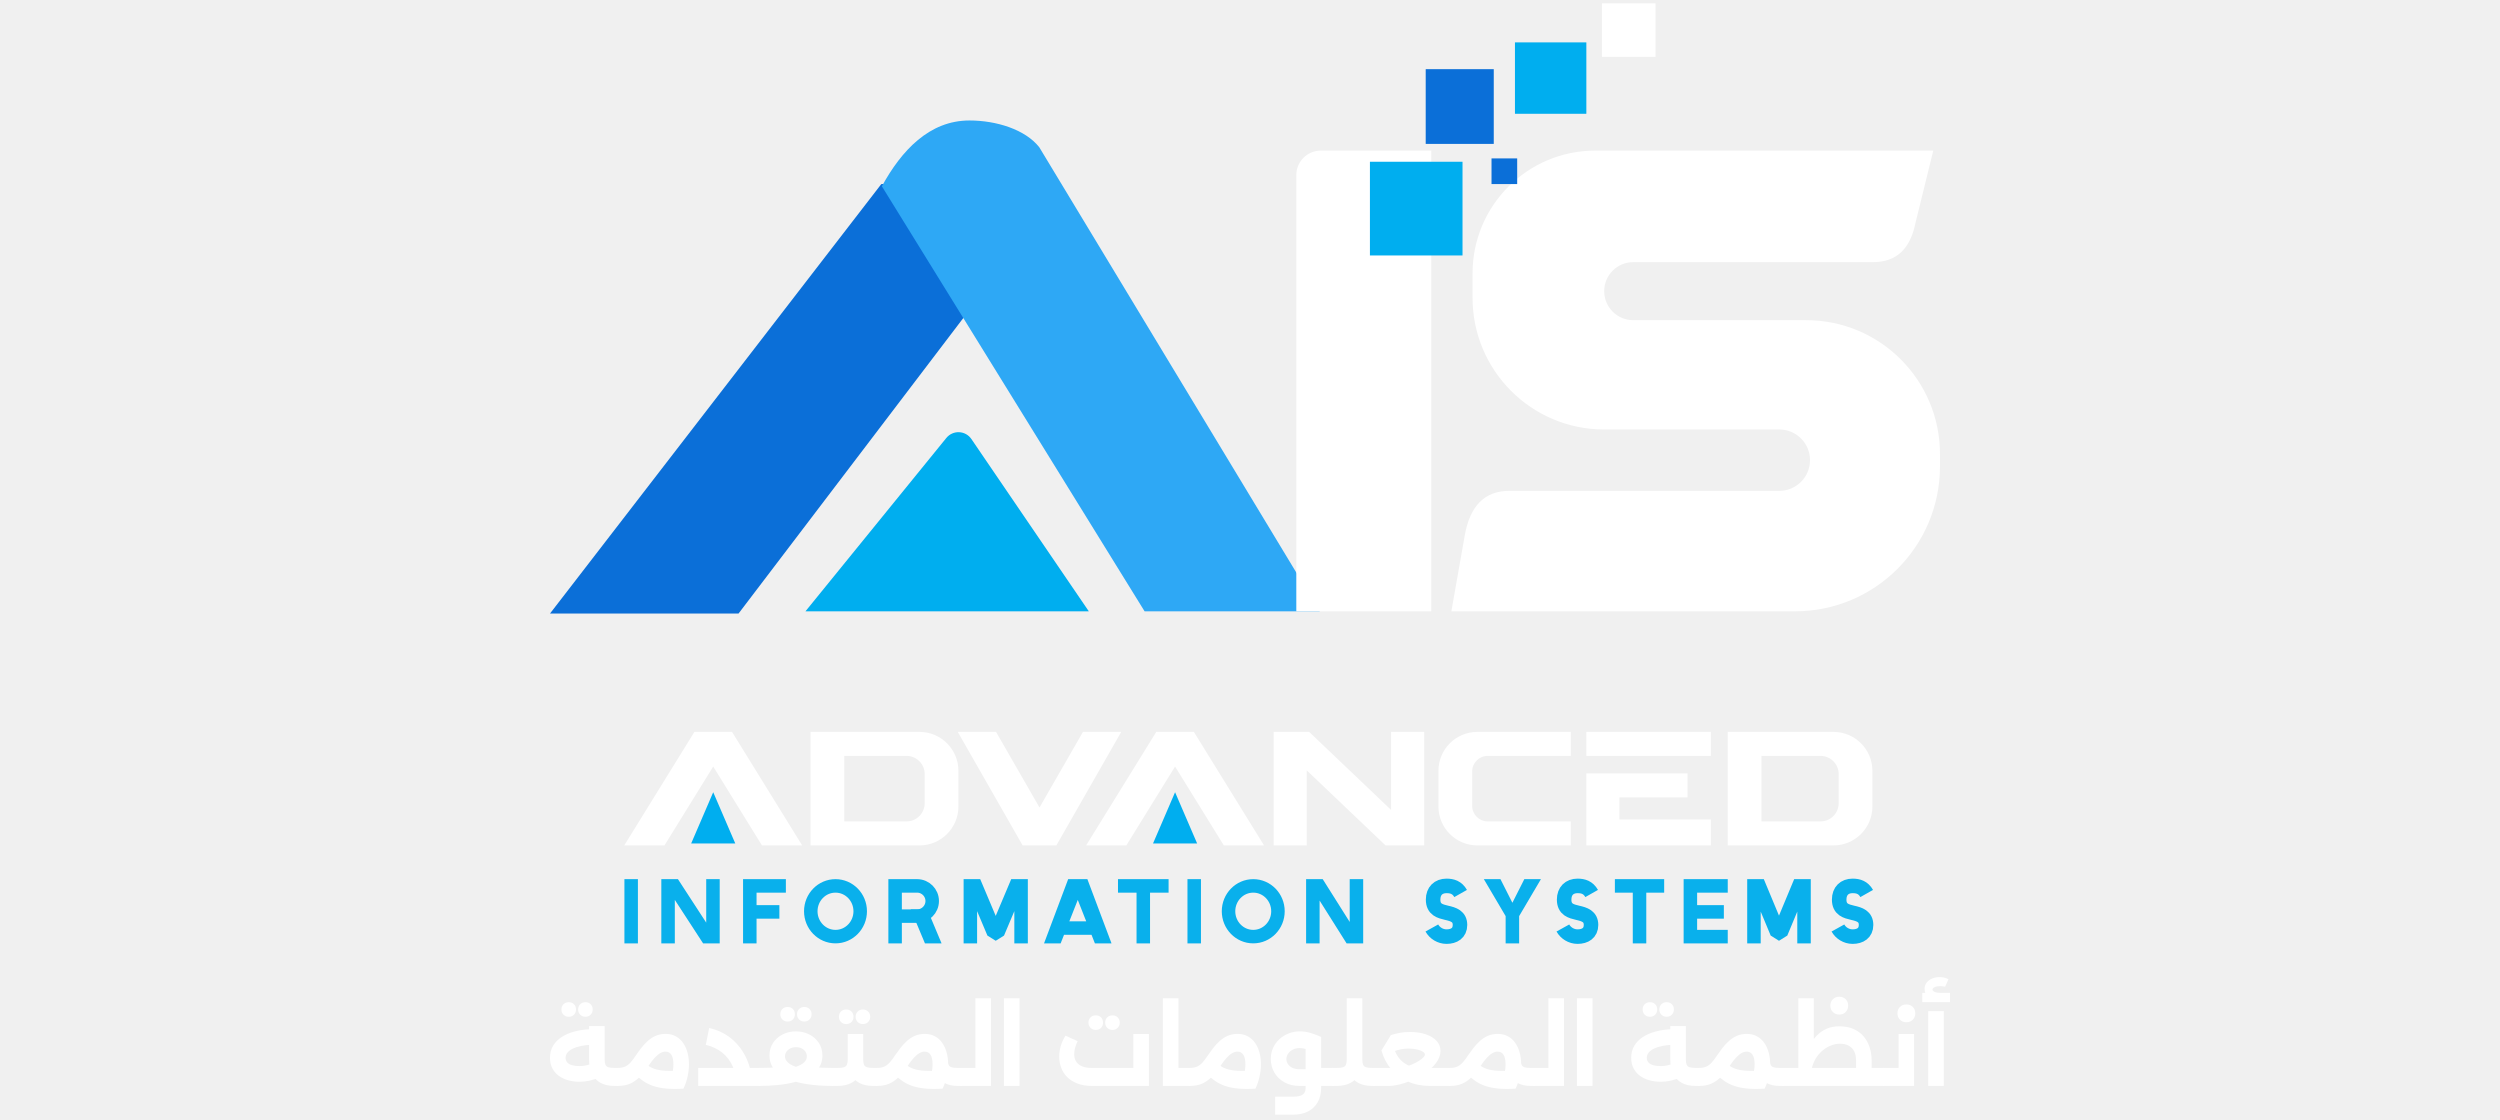
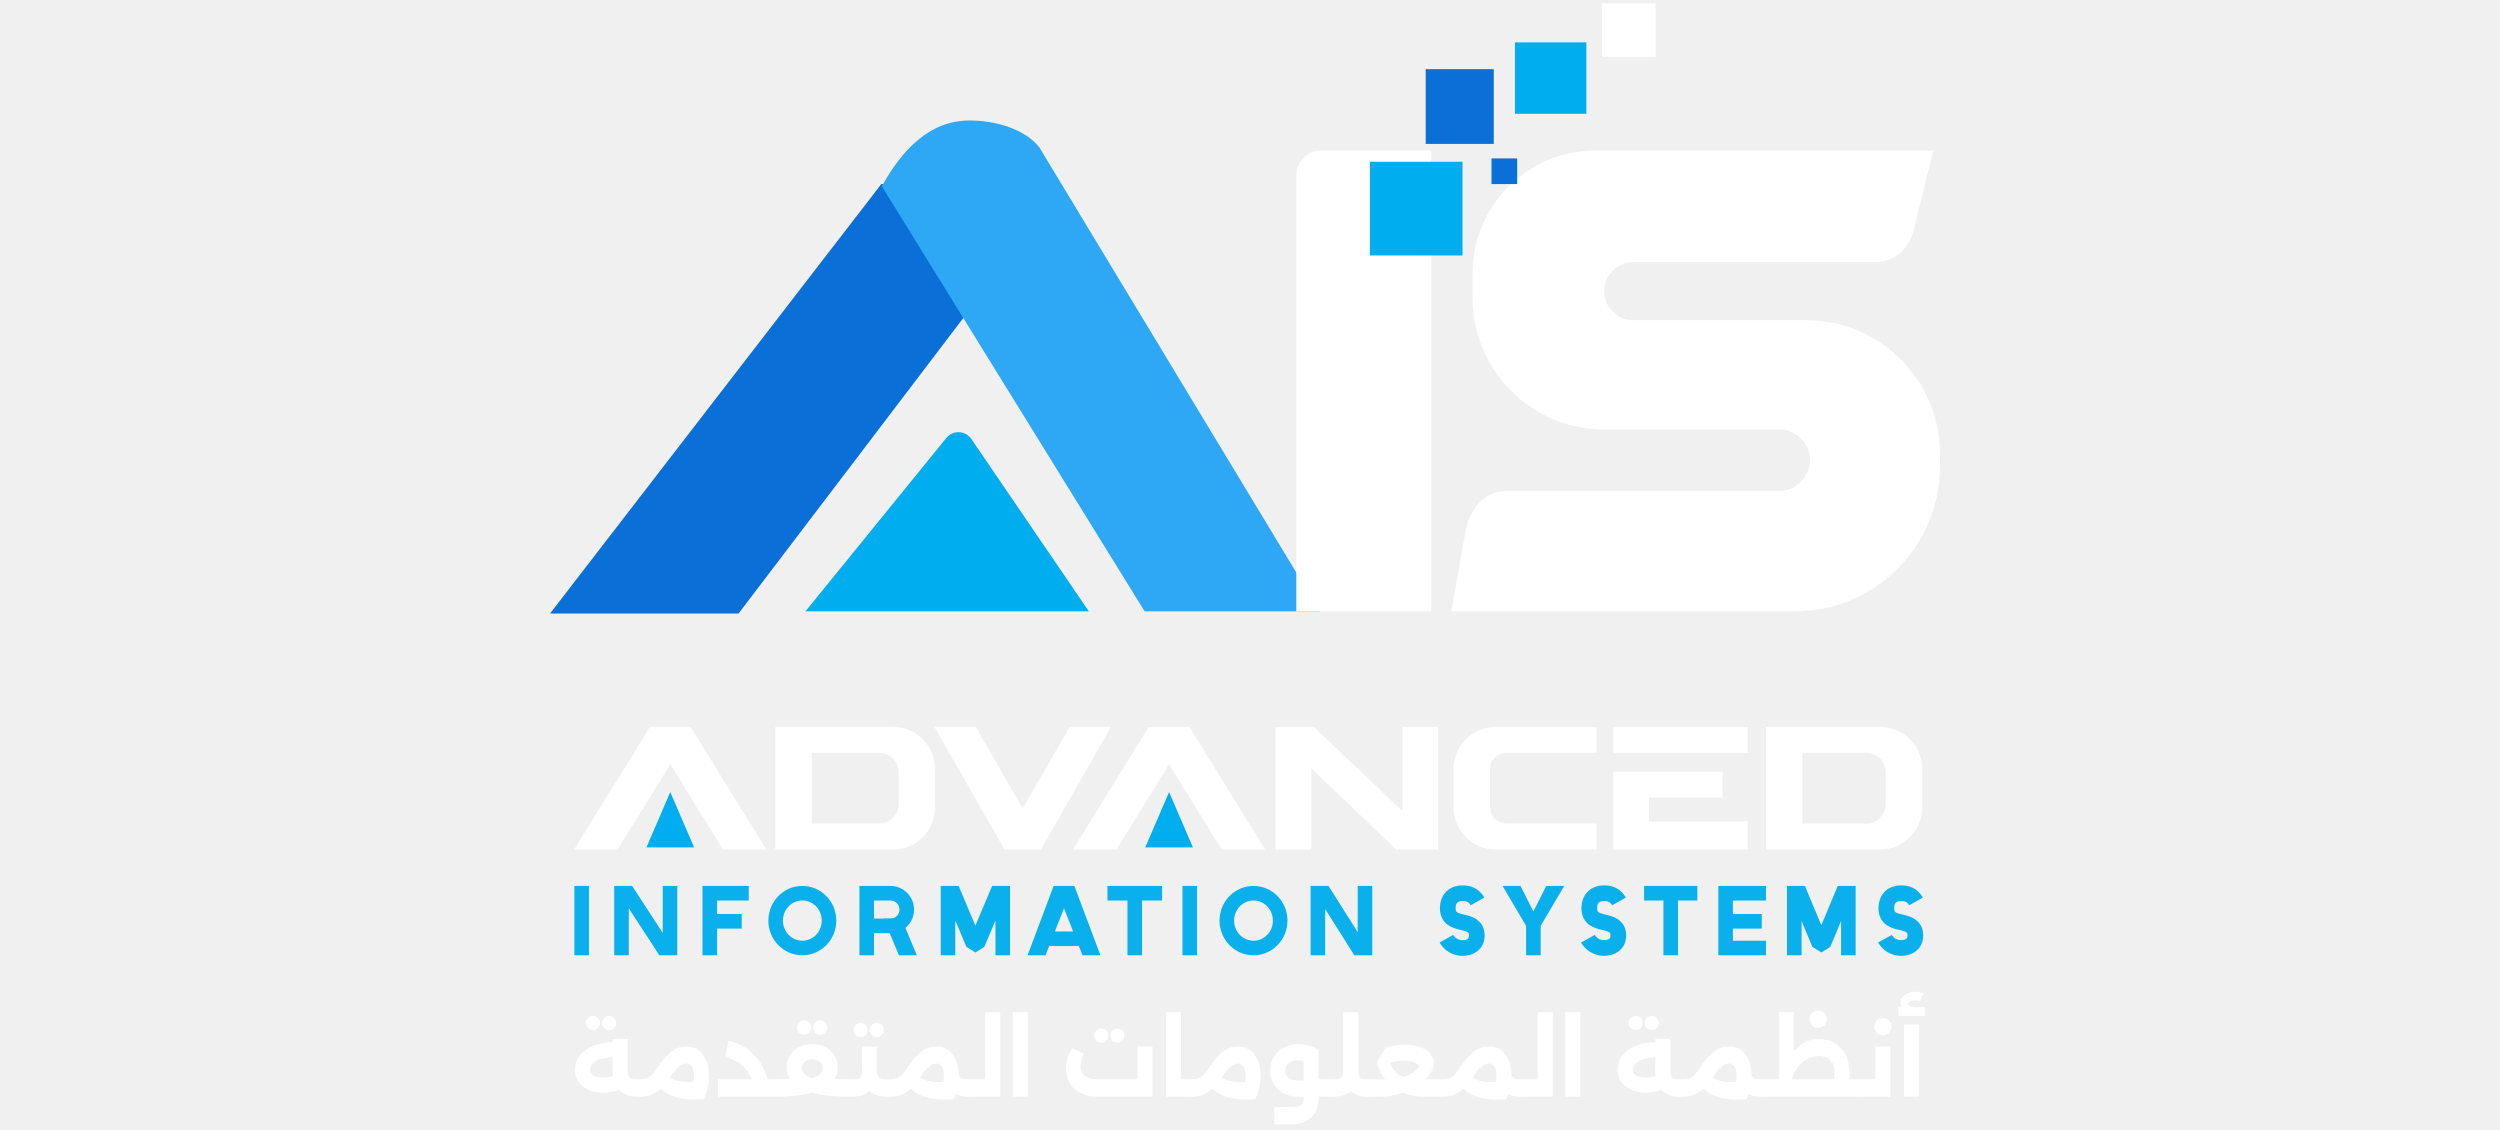
- <svg xmlns="http://www.w3.org/2000/svg" viewBox="0 0 1000.0 447.9">
+ <svg xmlns="http://www.w3.org/2000/svg" viewBox="0 0 1000.0 451.7">
  <g transform="translate(220 0) scale(0.44622) translate(-70 -40)">
    <path d="M70 590 L367 205 L480 200 L497.6 250 L239 590 Z" fill="#0B6FD8" />
    <path d="M299 588 L425.2 432.7 A14 14 0 0 1 447.7 433.5 L553 588 Z" fill="#00AEEF" />
    <path d="M367.5 207 C385 175 410 148 446 148 C470 148 496 156 508.6 172 L760 588 L603 588 Z" fill="#2EA8F5" />
    <path d="M739 197 A22 22 0 0 1 761 175 L860 175 L860 588 L739 588 Z" fill="#FFFFFF" />
    <path d="M1007 175 L1310 175 L1294 240 Q1287 275 1256 275 L1041 275 A26 26 0 0 0 1041 327 L1196 327 A120 120 0 0 1 1316 447 L1316 458 A130 130 0 0 1 1186 588 L878 588 L890 520 Q897 480 930 480 L1172 480 A27.5 27.5 0 0 0 1172 425 L1015 425 A118 118 0 0 1 897 307 L897 285 A110 110 0 0 1 1007 175 Z" fill="#FFFFFF" />
    <rect x="805" y="185" width="83" height="84" fill="#00AEEF" />
    <rect x="855" y="102" width="61" height="67" fill="#0B6FD8" />
    <rect x="935" y="78" width="64" height="64" fill="#00AEEF" />
    <rect x="1013" y="43" width="48" height="48" fill="#FFFFFF" />
    <rect x="914" y="182" width="23" height="23" fill="#0B6FD8" />
  </g>
-   <g transform="translate(220.00 292.76) scale(0.51894) translate(-29.19 -27.0)">
+   <g transform="translate(230.00 290.76) scale(0.56046) translate(-87.0 -27.0)">
    <path fill-rule="evenodd" d="M140.5 27 L169.5 27 L223.57 114.5 L192.57 114.5 L155 53.7 L117.42 114.5 L86.42 114.5 Z M230 27 L314 27 A30 30 0 0 1 344 57 L344 84.5 A30 30 0 0 1 314 114.5 L230 114.5 Z M256 45.5 L304 45.5 A14 14 0 0 1 318 59.5 L318 82 A14 14 0 0 1 304 96 L256 96 Z M343.5 27 L373 27 L406.5 85.26 L440 27 L469.5 27 L419.5 114.5 L393.5 114.5 Z M496.5 27 L525.5 27 L579.58 114.5 L548.58 114.5 L511 53.7 L473.43 114.5 L442.43 114.5 Z M587 27 L614.35 27 L677.5 87.14 L677.5 27 L703 27 L703 114.5 L673.23 114.5 L612.5 56.67 L612.5 114.5 L587 114.5 Z M816 27 L744 27 A30 30 0 0 0 714 57 L714 84.5 A30 30 0 0 0 744 114.5 L816 114.5 L816 96 L752 96 A12 12 0 0 1 740 84 L740 57.5 A12 12 0 0 1 752 45.5 L816 45.5 Z M828 27 L924 27 L924 45.5 L828 45.5 Z M828 59 L906 59 L906 77.5 L853.5 77.5 L853.5 94.5 L924 94.5 L924 114.5 L828 114.5 Z M937 27 L1018.5 27 A30 30 0 0 1 1048.5 57 L1048.5 84.5 A30 30 0 0 1 1018.5 114.5 L937 114.5 Z M963 45.5 L1008.5 45.5 A14 14 0 0 1 1022.5 59.5 L1022.5 82 A14 14 0 0 1 1008.5 96 L963 96 Z" fill="#FFFFFF" />
    <path d="M155 73.5 L172 113 L138 113 Z M511 73.5 L528 113 L494 113 Z" fill="#00AEEF" />
    <path d="M86.55 140.5 L96.95 140.5 L96.95 190 L86.55 190 Z M115 140.5 L125.4 140.5 L125.4 190 L115 190 Z M149.6 140.5 L160 140.5 L160 190 L149.6 190 Z M115 140.5 L127.8 140.5 L160 190 L147.2 190 Z M178 140.5 L188.4 140.5 L188.4 190 L178 190 Z M178 140.5 L211 140.5 L211 150.9 L178 150.9 Z M178 160.55 L206 160.55 L206 170.95 L178 170.95 Z M307.22 163.8 L320.02 163.8 L331 190 L318.2 190 Z M348 140.5 L358.4 140.5 L358.4 190 L348 190 Z M387.1 140.5 L397.5 140.5 L397.5 190 L387.1 190 Z M348 140.5 L360.8 140.5 L379.15 184 L366.35 184 Z M384.7 140.5 L397.5 140.5 L379.15 184 L366.35 184 Z M366.35 184 L379.15 184 L372.75 188 Z M428.6 140.5 L443.4 140.5 L462 190 L449.2 190 L436 156.5 L422.8 190 L410 190 Z M420.39 173 L451.61 173 L455.52 183.4 L416.48 183.4 Z M467 140.5 L506 140.5 L506 150.9 L467 150.9 Z M481.3 140.5 L491.7 140.5 L491.7 190 L481.3 190 Z M520.55 140.5 L530.95 140.5 L530.95 190 L520.55 190 Z M612 140.5 L622.4 140.5 L622.4 190 L612 190 Z M645.6 140.5 L656 140.5 L656 190 L645.6 190 Z M612 140.5 L624.8 140.5 L656 190 L643.2 190 Z M749 140.5 L761.8 140.5 L776.2 169 L765.8 169 Z M780.2 140.5 L793 140.5 L776.2 169 L765.8 169 Z M765.8 166 L776.2 166 L776.2 190 L765.8 190 Z M850 140.5 L888 140.5 L888 150.9 L850 150.9 Z M863.8 140.5 L874.2 140.5 L874.2 190 L863.8 190 Z M903 140.5 L913.4 140.5 L913.4 190 L903 190 Z M903 140.5 L937 140.5 L937 150.9 L903 150.9 Z M903 160.55 L934 160.55 L934 170.95 L903 170.95 Z M903 179.6 L937 179.6 L937 190 L903 190 Z M952 140.5 L962.4 140.5 L962.4 190 L952 190 Z M990.6 140.5 L1001 140.5 L1001 190 L990.6 190 Z M952 140.5 L964.8 140.5 L982.9 184 L970.1 184 Z M988.2 140.5 L1001 140.5 L982.9 184 L970.1 184 Z M970.1 184 L982.9 184 L976.5 188 Z" fill="#09B0EC" />
    <g fill="none" stroke="#09B0EC" stroke-width="10.4">
      <ellipse cx="249.25" cy="165.25" rx="19.05" ry="19.55" />
      <path d="M295.2 190 L295.2 145.7 L312.15 145.7 A11.65 11.65 0 0 1 312.15 169 L295.2 169" />
      <ellipse cx="571.25" cy="165.25" rx="19.05" ry="19.55" />
      <path d="M731.1 151.56 C728.44 146.87 724.59 145.7 720.25 145.7 C713.98 145.7 709.89 149.61 709.89 156.26 C709.89 164.08 715.43 165.25 720.25 166.42 C725.55 167.6 730.61 169.16 730.61 175.81 C730.61 182.06 726.03 184.8 720.25 184.8 C715.43 184.8 711.09 182.06 708.92 178.15" stroke-width="11.2" />
      <path d="M832.1 151.56 C829.44 146.87 825.59 145.7 821.25 145.7 C814.98 145.7 810.89 149.61 810.89 156.26 C810.89 164.08 816.43 165.25 821.25 166.42 C826.55 167.6 831.61 169.16 831.61 175.81 C831.61 182.06 827.03 184.8 821.25 184.8 C816.43 184.8 812.09 182.06 809.92 178.15" stroke-width="11.2" />
      <path d="M1044.1 151.56 C1041.44 146.87 1037.59 145.7 1033.25 145.7 C1026.98 145.7 1022.89 149.61 1022.89 156.26 C1022.89 164.08 1028.43 165.25 1033.25 166.42 C1038.55 167.6 1043.61 169.16 1043.61 175.81 C1043.61 182.06 1039.03 184.8 1033.25 184.8 C1028.43 184.8 1024.09 182.06 1021.92 178.15" stroke-width="11.2" />
    </g>
-     <g fill="#FFFFFF" transform="translate(29.190 216.000) scale(0.78033) translate(-104.000 -78.500)">
+     <g fill="#FFFFFF" transform="translate(87.000 216.000) scale(0.69673) translate(-104.000 -78.500)">
      <path d="M 24.828 -3.078 C 21.879 -3.078 19.078 -3.453 16.422 -4.203 C 13.773 -4.953 11.453 -6.062 9.453 -7.531 C 7.453 -9.008 5.875 -10.859 4.719 -13.078 C 3.57 -15.305 3 -17.895 3 -20.844 C 3 -24.195 3.758 -27.16 5.281 -29.734 C 6.812 -32.305 8.926 -34.469 11.625 -36.219 C 14.32 -37.969 17.484 -39.332 21.109 -40.312 C 24.734 -41.289 28.645 -41.852 32.844 -42 L 33.297 -30.453 C 30.598 -30.348 28.109 -30.055 25.828 -29.578 C 23.555 -29.109 21.57 -28.461 19.875 -27.641 C 18.176 -26.816 16.863 -25.828 15.938 -24.672 C 15.008 -23.523 14.547 -22.227 14.547 -20.781 C 14.547 -19.477 14.945 -18.363 15.75 -17.438 C 16.551 -16.508 17.723 -15.82 19.266 -15.375 C 20.816 -14.926 22.645 -14.703 24.75 -14.703 C 26.551 -14.703 28.238 -14.875 29.812 -15.219 C 31.383 -15.57 32.875 -16.07 34.281 -16.719 L 39.297 -6.297 C 37.098 -5.242 34.75 -4.441 32.25 -3.891 C 29.75 -3.348 27.273 -3.078 24.828 -3.078 Z M 50.625 0 C 46.625 0 43.234 -0.758 40.453 -2.281 C 37.68 -3.812 35.57 -6.035 34.125 -8.953 C 32.676 -11.879 31.953 -15.422 31.953 -19.578 L 31.953 -44.328 L 43.5 -44.328 L 43.5 -19.578 C 43.5 -17.973 43.688 -16.707 44.062 -15.781 C 44.438 -14.863 45.133 -14.227 46.156 -13.875 C 47.188 -13.52 48.676 -13.344 50.625 -13.344 L 53.406 -13.344 L 53.406 0 Z M 53.406 0 L 53.406 -13.344 C 53.852 -13.344 54.211 -12.742 54.484 -11.547 C 54.766 -10.348 54.906 -8.75 54.906 -6.75 C 54.906 -4.695 54.766 -3.055 54.484 -1.828 C 54.211 -0.609 53.852 0 53.406 0 Z M 29.25 -51.234 C 27.695 -51.234 26.406 -51.742 25.375 -52.766 C 24.352 -53.785 23.844 -55.07 23.844 -56.625 C 23.844 -58.227 24.352 -59.531 25.375 -60.531 C 26.406 -61.531 27.695 -62.031 29.25 -62.031 C 30.789 -62.031 32.07 -61.531 33.094 -60.531 C 34.125 -59.531 34.641 -58.227 34.641 -56.625 C 34.641 -55.07 34.125 -53.785 33.094 -52.766 C 32.07 -51.742 30.789 -51.234 29.25 -51.234 Z M 16.875 -51.234 C 15.32 -51.234 14.031 -51.742 13 -52.766 C 11.977 -53.785 11.469 -55.07 11.469 -56.625 C 11.469 -58.227 11.977 -59.531 13 -60.531 C 14.031 -61.531 15.32 -62.031 16.875 -62.031 C 18.469 -62.031 19.766 -61.531 20.766 -60.531 C 21.766 -59.531 22.266 -58.227 22.266 -56.625 C 22.266 -55.07 21.766 -53.785 20.766 -52.766 C 19.766 -51.742 18.469 -51.234 16.875 -51.234 Z M 16.875 -51.234 " transform="translate(100.000 186.000) scale(1.33333)" />
      <path d="M 0 0 L 0 -13.344 C 2.102 -13.344 3.891 -13.664 5.359 -14.312 C 6.836 -14.969 8.203 -15.992 9.453 -17.391 C 10.703 -18.797 12 -20.523 13.344 -22.578 C 14.594 -24.422 15.941 -26.281 17.391 -28.156 C 18.848 -30.031 20.453 -31.754 22.203 -33.328 C 23.953 -34.91 25.91 -36.176 28.078 -37.125 C 30.254 -38.07 32.719 -38.547 35.469 -38.547 C 38.27 -38.547 40.742 -37.957 42.891 -36.781 C 45.047 -35.613 46.848 -34.004 48.297 -31.953 C 49.742 -29.898 50.844 -27.508 51.594 -24.781 C 52.344 -22.062 52.719 -19.125 52.719 -15.969 C 52.719 -13.176 52.367 -10.164 51.672 -6.938 C 50.973 -3.707 49.945 -0.719 48.594 2.031 L 37.656 -2.781 C 38.801 -4.781 39.672 -6.906 40.266 -9.156 C 40.867 -11.406 41.172 -13.676 41.172 -15.969 C 41.172 -19.219 40.656 -21.602 39.625 -23.125 C 38.602 -24.656 37.172 -25.422 35.328 -25.422 C 34.078 -25.422 32.801 -25.055 31.5 -24.328 C 30.195 -23.609 28.82 -22.473 27.375 -20.922 C 25.926 -19.367 24.375 -17.344 22.719 -14.844 C 20.426 -11.395 18.164 -8.582 15.938 -6.406 C 13.707 -4.238 11.344 -2.629 8.844 -1.578 C 6.344 -0.523 3.395 0 0 0 Z M 48 -11.328 L 48.594 2.031 C 43.645 2.32 39.344 2.289 35.688 1.938 C 32.039 1.594 28.852 0.945 26.125 0 C 23.406 -0.945 20.984 -2.145 18.859 -3.594 C 16.734 -5.051 14.75 -6.727 12.906 -8.625 L 20.547 -16.719 C 22.242 -14.969 24.316 -13.656 26.766 -12.781 C 29.223 -11.906 32.176 -11.379 35.625 -11.203 C 39.07 -11.035 43.195 -11.078 48 -11.328 Z M 0 0 C -0.445 0 -0.805 -0.609 -1.078 -1.828 C -1.359 -3.055 -1.5 -4.695 -1.5 -6.75 C -1.5 -8.75 -1.359 -10.348 -1.078 -11.547 C -0.805 -12.742 -0.445 -13.344 0 -13.344 Z M 0 0 " transform="translate(171.000 186.000) scale(1.33333)" />
      <path d="M 33.828 0 L 33.828 -13.344 L 48.219 -13.344 L 48.219 0 Z M 48.219 0 L 48.219 -13.344 C 48.676 -13.344 49.039 -12.742 49.312 -11.547 C 49.582 -10.348 49.719 -8.75 49.719 -6.75 C 49.719 -4.695 49.582 -3.055 49.312 -1.828 C 49.039 -0.609 48.676 0 48.219 0 Z M 30.969 0 C 30.926 -5.301 30.016 -10.023 28.234 -14.172 C 26.461 -18.328 23.891 -21.781 20.516 -24.531 C 17.141 -27.281 13.023 -29.254 8.172 -30.453 L 10.656 -42.906 C 17.156 -41.445 22.766 -38.719 27.484 -34.719 C 32.211 -30.719 35.891 -25.77 38.516 -19.875 C 41.141 -13.977 42.477 -7.352 42.531 0 Z M 2.547 0 L 2.547 -13.344 L 38.625 -13.344 L 38.625 0 Z M 2.547 0 " transform="translate(247.000 186.000) scale(1.33333)" />
      <path d="M 0 0 L 0 -13.344 C 2.75 -13.344 5.336 -13.395 7.766 -13.5 C 10.191 -13.602 12.453 -13.727 14.547 -13.875 C 14.848 -13.926 15.148 -13.785 15.453 -13.453 C 15.754 -13.129 16.051 -12.816 16.344 -12.516 C 16.645 -12.223 16.922 -12.078 17.172 -12.078 C 21.367 -12.629 24.781 -13.379 27.406 -14.328 C 30.031 -15.273 31.957 -16.375 33.188 -17.625 C 34.414 -18.875 35.031 -20.273 35.031 -21.828 C 35.031 -23.129 34.691 -24.301 34.016 -25.344 C 33.336 -26.395 32.398 -27.219 31.203 -27.812 C 30.004 -28.414 28.602 -28.719 27 -28.719 C 25.395 -28.719 23.969 -28.395 22.719 -27.75 C 21.469 -27.102 20.504 -26.266 19.828 -25.234 C 19.16 -24.211 18.828 -23.078 18.828 -21.828 C 18.828 -20.328 19.461 -18.926 20.734 -17.625 C 22.016 -16.32 24.016 -15.18 26.734 -14.203 C 29.461 -13.234 33 -12.5 37.344 -12 C 37.645 -11.945 37.93 -12.082 38.203 -12.406 C 38.484 -12.738 38.773 -13.078 39.078 -13.422 C 39.379 -13.773 39.676 -13.926 39.969 -13.875 C 41.969 -13.727 44.117 -13.602 46.422 -13.5 C 48.723 -13.395 51.195 -13.344 53.844 -13.344 L 53.844 0 C 47.051 0 40.816 -0.438 35.141 -1.312 C 29.461 -2.188 24.547 -3.535 20.391 -5.359 C 16.242 -7.18 13.031 -9.52 10.75 -12.375 C 8.477 -15.227 7.344 -18.629 7.344 -22.578 C 7.344 -26.078 8.219 -29.16 9.969 -31.828 C 11.719 -34.504 14.082 -36.602 17.062 -38.125 C 20.039 -39.656 23.328 -40.422 26.922 -40.422 C 30.523 -40.422 33.812 -39.672 36.781 -38.172 C 39.758 -36.672 42.133 -34.57 43.906 -31.875 C 45.688 -29.176 46.578 -26.051 46.578 -22.5 C 46.578 -18.945 45.676 -15.883 43.875 -13.312 C 42.07 -10.738 39.617 -8.586 36.516 -6.859 C 33.422 -5.141 29.875 -3.781 25.875 -2.781 C 21.875 -1.781 17.66 -1.066 13.234 -0.641 C 8.805 -0.211 4.395 0 0 0 Z M 53.844 0 L 53.844 -13.344 C 54.301 -13.344 54.664 -12.742 54.938 -11.547 C 55.207 -10.348 55.344 -8.75 55.344 -6.75 C 55.344 -4.695 55.207 -3.055 54.938 -1.828 C 54.664 -0.609 54.301 0 53.844 0 Z M 0 0 C -0.445 0 -0.805 -0.609 -1.078 -1.828 C -1.359 -3.055 -1.5 -4.695 -1.5 -6.75 C -1.5 -8.75 -1.359 -10.348 -1.078 -11.547 C -0.805 -12.742 -0.445 -13.344 0 -13.344 Z M 33.156 -47.703 C 31.602 -47.703 30.312 -48.211 29.281 -49.234 C 28.258 -50.254 27.75 -51.539 27.75 -53.094 C 27.75 -54.695 28.258 -56 29.281 -57 C 30.312 -58 31.602 -58.5 33.156 -58.5 C 34.695 -58.5 35.977 -58 37 -57 C 38.031 -56 38.547 -54.695 38.547 -53.094 C 38.547 -51.539 38.031 -50.254 37 -49.234 C 35.977 -48.211 34.695 -47.703 33.156 -47.703 Z M 20.781 -47.703 C 19.227 -47.703 17.938 -48.211 16.906 -49.234 C 15.883 -50.254 15.375 -51.539 15.375 -53.094 C 15.375 -54.695 15.883 -56 16.906 -57 C 17.938 -58 19.227 -58.5 20.781 -58.5 C 22.375 -58.5 23.672 -58 24.672 -57 C 25.672 -56 26.172 -54.695 26.172 -53.094 C 26.172 -51.539 25.672 -50.254 24.672 -49.234 C 23.672 -48.211 22.375 -47.703 20.781 -47.703 Z M 20.781 -47.703 " transform="translate(311.000 186.000) scale(1.33333)" />
      <path d="M 0 0 L 0 -13.344 L 4.125 -13.344 C 6.125 -13.344 7.625 -13.52 8.625 -13.875 C 9.625 -14.227 10.32 -14.863 10.719 -15.781 C 11.125 -16.707 11.328 -17.973 11.328 -19.578 L 11.328 -38.469 L 22.797 -38.469 L 22.797 -19.578 C 22.797 -15.422 22.07 -11.895 20.625 -9 C 19.176 -6.102 17.062 -3.891 14.281 -2.359 C 11.508 -0.836 8.125 -0.051 4.125 0 Z M 30 0 C 25.945 0 22.547 -0.758 19.797 -2.281 C 17.047 -3.812 14.945 -6.035 13.5 -8.953 C 12.051 -11.879 11.328 -15.422 11.328 -19.578 L 22.797 -19.578 C 22.797 -17.973 22.984 -16.707 23.359 -15.781 C 23.734 -14.863 24.445 -14.227 25.5 -13.875 C 26.551 -13.52 28.051 -13.344 30 -13.344 L 32.703 -13.344 L 32.703 0 Z M 32.703 0 L 32.703 -13.344 C 33.148 -13.344 33.508 -12.742 33.781 -11.547 C 34.062 -10.348 34.203 -8.75 34.203 -6.75 C 34.203 -4.695 34.062 -3.055 33.781 -1.828 C 33.508 -0.609 33.148 0 32.703 0 Z M 0 0 C -0.445 0 -0.805 -0.609 -1.078 -1.828 C -1.359 -3.055 -1.5 -4.695 -1.5 -6.75 C -1.5 -8.75 -1.359 -10.348 -1.078 -11.547 C -0.805 -12.742 -0.445 -13.344 0 -13.344 Z M 22.578 -45.828 C 21.023 -45.828 19.734 -46.336 18.703 -47.359 C 17.68 -48.379 17.172 -49.664 17.172 -51.219 C 17.172 -52.82 17.68 -54.125 18.703 -55.125 C 19.734 -56.125 21.023 -56.625 22.578 -56.625 C 24.117 -56.625 25.398 -56.125 26.422 -55.125 C 27.453 -54.125 27.969 -52.82 27.969 -51.219 C 27.969 -49.664 27.453 -48.379 26.422 -47.359 C 25.398 -46.336 24.117 -45.828 22.578 -45.828 Z M 10.203 -45.828 C 8.648 -45.828 7.359 -46.336 6.328 -47.359 C 5.305 -48.379 4.797 -49.664 4.797 -51.219 C 4.797 -52.82 5.305 -54.125 6.328 -55.125 C 7.359 -56.125 8.648 -56.625 10.203 -56.625 C 11.797 -56.625 13.094 -56.125 14.094 -55.125 C 15.094 -54.125 15.594 -52.82 15.594 -51.219 C 15.594 -49.664 15.094 -48.379 14.094 -47.359 C 13.094 -46.336 11.797 -45.828 10.203 -45.828 Z M 10.203 -45.828 " transform="translate(383.000 186.000) scale(1.33333)" />
      <path d="M 59.547 0 C 55.797 0 52.582 -0.758 49.906 -2.281 C 47.238 -3.812 45.191 -6.035 43.766 -8.953 C 42.336 -11.879 41.625 -15.422 41.625 -19.578 L 41.625 -21.078 L 51.906 -20.406 L 52.422 -18.672 C 52.523 -17.273 52.773 -16.188 53.172 -15.406 C 53.578 -14.633 54.289 -14.098 55.312 -13.797 C 56.332 -13.492 57.742 -13.344 59.547 -13.344 L 62.328 -13.344 L 62.328 0 Z M 0 0 C -0.445 0 -0.805 -0.609 -1.078 -1.828 C -1.359 -3.055 -1.5 -4.695 -1.5 -6.75 C -1.5 -8.75 -1.359 -10.348 -1.078 -11.547 C -0.805 -12.742 -0.445 -13.344 0 -13.344 Z M 0 0 L 0 -13.344 C 2.102 -13.344 3.891 -13.664 5.359 -14.312 C 6.836 -14.969 8.203 -15.992 9.453 -17.391 C 10.703 -18.797 12 -20.523 13.344 -22.578 C 14.594 -24.422 15.941 -26.281 17.391 -28.156 C 18.848 -30.031 20.453 -31.754 22.203 -33.328 C 23.953 -34.91 25.91 -36.176 28.078 -37.125 C 30.254 -38.07 32.719 -38.547 35.469 -38.547 C 38.27 -38.547 40.742 -37.957 42.891 -36.781 C 45.047 -35.613 46.848 -34.004 48.297 -31.953 C 49.742 -29.898 50.844 -27.508 51.594 -24.781 C 52.344 -22.062 52.719 -19.125 52.719 -15.969 C 52.719 -13.176 52.367 -10.164 51.672 -6.938 C 50.973 -3.707 49.945 -0.719 48.594 2.031 L 37.656 -2.781 C 38.801 -4.781 39.672 -6.906 40.266 -9.156 C 40.867 -11.406 41.172 -13.676 41.172 -15.969 C 41.172 -19.219 40.656 -21.602 39.625 -23.125 C 38.602 -24.656 37.172 -25.422 35.328 -25.422 C 34.078 -25.422 32.801 -25.055 31.5 -24.328 C 30.195 -23.609 28.82 -22.473 27.375 -20.922 C 25.926 -19.367 24.375 -17.344 22.719 -14.844 C 20.426 -11.395 18.164 -8.582 15.938 -6.406 C 13.707 -4.238 11.344 -2.629 8.844 -1.578 C 6.344 -0.523 3.395 0 0 0 Z M 48 -11.328 L 48.594 2.031 C 43.645 2.32 39.344 2.289 35.688 1.938 C 32.039 1.594 28.852 0.945 26.125 0 C 23.406 -0.945 20.984 -2.145 18.859 -3.594 C 16.734 -5.051 14.75 -6.727 12.906 -8.625 L 20.547 -16.719 C 22.242 -14.969 24.316 -13.656 26.766 -12.781 C 29.223 -11.906 32.176 -11.379 35.625 -11.203 C 39.07 -11.035 43.195 -11.078 48 -11.328 Z M 62.328 0 L 62.328 -13.344 C 62.773 -13.344 63.133 -12.742 63.406 -11.547 C 63.688 -10.348 63.828 -8.75 63.828 -6.75 C 63.828 -4.695 63.688 -3.055 63.406 -1.828 C 63.133 -0.609 62.773 0 62.328 0 Z M 62.328 0 " transform="translate(427.000 186.000) scale(1.33333)" />
      <path d="M 0 0 L 0 -13.344 L 10.656 -13.344 L 10.656 -64.953 L 22.203 -64.953 L 22.203 0 Z M 0 0 C -0.445 0 -0.805 -0.609 -1.078 -1.828 C -1.359 -3.055 -1.5 -4.695 -1.5 -6.75 C -1.5 -8.75 -1.359 -10.348 -1.078 -11.547 C -0.805 -12.742 -0.445 -13.344 0 -13.344 Z M 0 0 " transform="translate(510.000 186.000) scale(1.33333)" />
      <path d="M 5.547 0 L 5.547 -64.953 L 17.094 -64.953 L 17.094 0 Z M 5.547 0 " transform="translate(545.000 186.000) scale(1.33333)" />
      <path d="M 27.969 0 C 23.82 0 20.223 -0.598 17.172 -1.797 C 14.117 -2.992 11.594 -4.602 9.594 -6.625 C 7.594 -8.656 6.117 -10.969 5.172 -13.562 C 4.223 -16.164 3.75 -18.867 3.75 -21.672 C 3.75 -24.328 4.133 -26.977 4.906 -29.625 C 5.688 -32.27 6.852 -34.797 8.406 -37.203 L 17.406 -33.156 C 16.551 -31.406 15.91 -29.727 15.484 -28.125 C 15.055 -26.52 14.844 -24.992 14.844 -23.547 C 14.844 -21.453 15.316 -19.641 16.266 -18.109 C 17.223 -16.586 18.648 -15.41 20.547 -14.578 C 22.453 -13.754 24.852 -13.344 27.75 -13.344 L 58.656 -13.344 L 58.656 -38.469 L 70.203 -38.469 L 70.203 0 Z M 43.203 -41.484 C 41.648 -41.484 40.359 -41.992 39.328 -43.016 C 38.305 -44.035 37.797 -45.32 37.797 -46.875 C 37.797 -48.477 38.305 -49.781 39.328 -50.781 C 40.359 -51.781 41.648 -52.281 43.203 -52.281 C 44.742 -52.281 46.023 -51.781 47.047 -50.781 C 48.078 -49.781 48.594 -48.477 48.594 -46.875 C 48.594 -45.32 48.078 -44.035 47.047 -43.016 C 46.023 -41.992 44.742 -41.484 43.203 -41.484 Z M 30.828 -41.484 C 29.273 -41.484 27.984 -41.992 26.953 -43.016 C 25.93 -44.035 25.422 -45.32 25.422 -46.875 C 25.422 -48.477 25.93 -49.781 26.953 -50.781 C 27.984 -51.781 29.273 -52.281 30.828 -52.281 C 32.422 -52.281 33.719 -51.781 34.719 -50.781 C 35.719 -49.781 36.219 -48.477 36.219 -46.875 C 36.219 -45.32 35.719 -44.035 34.719 -43.016 C 33.719 -41.992 32.422 -41.484 30.828 -41.484 Z M 30.828 -41.484 " transform="translate(602.000 186.000) scale(1.33333)" />
      <path d="M 16.656 0 L 16.656 -13.344 L 25.422 -13.344 L 25.422 0 Z M 5.547 0 L 5.547 -64.953 L 17.094 -64.953 L 17.094 0 Z M 25.422 0 L 25.422 -13.344 C 25.867 -13.344 26.227 -12.742 26.5 -11.547 C 26.781 -10.348 26.922 -8.75 26.922 -6.75 C 26.922 -4.695 26.781 -3.055 26.5 -1.828 C 26.227 -0.609 25.867 0 25.422 0 Z M 25.422 0 " transform="translate(702.000 186.000) scale(1.33333)" />
      <path d="M 0 0 L 0 -13.344 C 2.102 -13.344 3.891 -13.664 5.359 -14.312 C 6.836 -14.969 8.203 -15.992 9.453 -17.391 C 10.703 -18.797 12 -20.523 13.344 -22.578 C 14.594 -24.422 15.941 -26.281 17.391 -28.156 C 18.848 -30.031 20.453 -31.754 22.203 -33.328 C 23.953 -34.91 25.91 -36.176 28.078 -37.125 C 30.254 -38.07 32.719 -38.547 35.469 -38.547 C 38.27 -38.547 40.742 -37.957 42.891 -36.781 C 45.047 -35.613 46.848 -34.004 48.297 -31.953 C 49.742 -29.898 50.844 -27.508 51.594 -24.781 C 52.344 -22.062 52.719 -19.125 52.719 -15.969 C 52.719 -13.176 52.367 -10.164 51.672 -6.938 C 50.973 -3.707 49.945 -0.719 48.594 2.031 L 37.656 -2.781 C 38.801 -4.781 39.672 -6.906 40.266 -9.156 C 40.867 -11.406 41.172 -13.676 41.172 -15.969 C 41.172 -19.219 40.656 -21.602 39.625 -23.125 C 38.602 -24.656 37.172 -25.422 35.328 -25.422 C 34.078 -25.422 32.801 -25.055 31.5 -24.328 C 30.195 -23.609 28.82 -22.473 27.375 -20.922 C 25.926 -19.367 24.375 -17.344 22.719 -14.844 C 20.426 -11.395 18.164 -8.582 15.938 -6.406 C 13.707 -4.238 11.344 -2.629 8.844 -1.578 C 6.344 -0.523 3.395 0 0 0 Z M 48 -11.328 L 48.594 2.031 C 43.645 2.32 39.344 2.289 35.688 1.938 C 32.039 1.594 28.852 0.945 26.125 0 C 23.406 -0.945 20.984 -2.145 18.859 -3.594 C 16.734 -5.051 14.75 -6.727 12.906 -8.625 L 20.547 -16.719 C 22.242 -14.969 24.316 -13.656 26.766 -12.781 C 29.223 -11.906 32.176 -11.379 35.625 -11.203 C 39.07 -11.035 43.195 -11.078 48 -11.328 Z M 0 0 C -0.445 0 -0.805 -0.609 -1.078 -1.828 C -1.359 -3.055 -1.5 -4.695 -1.5 -6.75 C -1.5 -8.75 -1.359 -10.348 -1.078 -11.547 C -0.805 -12.742 -0.445 -13.344 0 -13.344 Z M 0 0 " transform="translate(736.000 186.000) scale(1.33333)" />
      <path d="M 37.719 0 L 37.719 -13.344 L 49.047 -13.344 L 49.047 0 Z M 49.047 0 L 49.047 -13.344 C 49.492 -13.344 49.852 -12.742 50.125 -11.547 C 50.406 -10.348 50.547 -8.75 50.547 -6.75 C 50.547 -4.695 50.406 -3.055 50.125 -1.828 C 49.852 -0.609 49.492 0 49.047 0 Z M 6.219 21.297 L 6.219 7.953 L 19.578 7.953 C 23.023 7.953 25.422 7.41 26.766 6.328 C 28.117 5.254 28.797 3.672 28.797 1.578 L 28.797 -36.297 L 40.281 -36.297 L 40.281 1.578 C 40.281 5.629 39.426 9.141 37.719 12.109 C 36.02 15.086 33.617 17.363 30.516 18.938 C 27.422 20.508 23.773 21.297 19.578 21.297 Z M 24.297 0 C 19.992 0 16.242 -0.898 13.047 -2.703 C 9.848 -4.504 7.375 -6.914 5.625 -9.938 C 3.875 -12.957 3 -16.297 3 -19.953 C 3 -22.898 3.547 -25.609 4.641 -28.078 C 5.742 -30.555 7.281 -32.707 9.25 -34.531 C 11.227 -36.363 13.52 -37.801 16.125 -38.844 C 18.727 -39.895 21.504 -40.422 24.453 -40.422 C 27.348 -40.422 30.172 -39.984 32.922 -39.109 C 35.672 -38.234 38.125 -37.297 40.281 -36.297 L 35.547 -24.453 C 31.348 -26.848 27.648 -28.047 24.453 -28.047 C 22.453 -28.047 20.711 -27.656 19.234 -26.875 C 17.766 -26.102 16.613 -25.094 15.781 -23.844 C 14.957 -22.594 14.547 -21.27 14.547 -19.875 C 14.547 -18.57 14.922 -17.344 15.672 -16.188 C 16.422 -15.039 17.531 -14.117 19 -13.422 C 20.477 -12.723 22.242 -12.375 24.297 -12.375 L 36.219 -12.375 L 36.219 0 Z M 24.297 0 " transform="translate(812.000 186.000) scale(1.33333)" />
      <path d="M 0 0 L 0 -13.344 L 3.375 -13.344 C 5.32 -13.344 6.805 -13.52 7.828 -13.875 C 8.859 -14.227 9.562 -14.863 9.938 -15.781 C 10.312 -16.707 10.5 -17.973 10.5 -19.578 L 10.5 -64.953 L 22.047 -64.953 L 22.047 -19.578 C 22.047 -15.422 21.32 -11.895 19.875 -9 C 18.426 -6.102 16.312 -3.891 13.531 -2.359 C 10.758 -0.836 7.375 -0.051 3.375 0 Z M 29.172 0 C 25.172 0 21.781 -0.758 19 -2.281 C 16.227 -3.812 14.117 -6.035 12.672 -8.953 C 11.223 -11.879 10.5 -15.422 10.5 -19.578 L 22.047 -19.578 C 22.047 -17.973 22.234 -16.707 22.609 -15.781 C 22.984 -14.863 23.68 -14.227 24.703 -13.875 C 25.734 -13.52 27.223 -13.344 29.172 -13.344 L 30.906 -13.344 L 30.906 0 Z M 30.906 0 L 30.906 -13.344 C 31.406 -13.344 31.781 -12.742 32.031 -11.547 C 32.281 -10.348 32.406 -8.75 32.406 -6.75 C 32.406 -4.695 32.281 -3.055 32.031 -1.828 C 31.781 -0.609 31.406 0 30.906 0 Z M 0 0 C -0.445 0 -0.805 -0.609 -1.078 -1.828 C -1.359 -3.055 -1.5 -4.695 -1.5 -6.75 C -1.5 -8.75 -1.359 -10.348 -1.078 -11.547 C -0.805 -12.742 -0.445 -13.344 0 -13.344 Z M 0 0 " transform="translate(877.000 186.000) scale(1.33333)" />
      <path d="M 0 0 L 0 -13.344 L 17.328 -13.344 C 18.922 -13.344 20.629 -13.566 22.453 -14.016 C 24.285 -14.473 26.098 -15.078 27.891 -15.828 C 29.691 -16.578 31.332 -17.398 32.812 -18.297 C 34.289 -19.203 35.469 -20.094 36.344 -20.969 C 37.219 -21.844 37.656 -22.602 37.656 -23.25 C 37.656 -24 37.156 -24.695 36.156 -25.344 C 35.156 -26 33.738 -26.551 31.906 -27 C 30.082 -27.445 28 -27.672 25.656 -27.672 C 23.656 -27.672 21.766 -27.492 19.984 -27.141 C 18.211 -26.797 16.398 -26.273 14.547 -25.578 L 12.156 -22.875 L 5.469 -26.25 L 12.453 -37.656 C 14.453 -38.301 16.613 -38.848 18.938 -39.297 C 21.258 -39.742 23.82 -39.969 26.625 -39.969 C 31.125 -39.969 35.062 -39.379 38.438 -38.203 C 41.812 -37.035 44.445 -35.41 46.344 -33.328 C 48.25 -31.254 49.203 -28.797 49.203 -25.953 C 49.203 -23.598 48.562 -21.32 47.281 -19.125 C 46.008 -16.926 44.312 -14.875 42.188 -12.969 C 40.062 -11.07 37.648 -9.32 34.953 -7.719 C 32.254 -6.125 29.477 -4.75 26.625 -3.594 C 23.77 -2.445 20.977 -1.562 18.25 -0.938 C 15.531 -0.312 13.07 0 10.875 0 Z M 41.406 0 C 35.352 0 29.891 -1.086 25.016 -3.266 C 20.141 -5.441 16.023 -8.504 12.672 -12.453 C 9.328 -16.398 6.926 -21 5.469 -26.25 L 14.172 -30.672 C 14.773 -27.172 15.988 -24.117 17.812 -21.516 C 19.633 -18.922 21.969 -16.91 24.812 -15.484 C 27.664 -14.055 30.82 -13.344 34.281 -13.344 L 56.094 -13.344 L 56.094 0 Z M 56.094 0 L 56.094 -13.344 C 56.551 -13.344 56.914 -12.742 57.188 -11.547 C 57.457 -10.348 57.594 -8.75 57.594 -6.75 C 57.594 -4.695 57.457 -3.055 57.188 -1.828 C 56.914 -0.609 56.551 0 56.094 0 Z M 0 0 C -0.445 0 -0.805 -0.609 -1.078 -1.828 C -1.359 -3.055 -1.5 -4.695 -1.5 -6.75 C -1.5 -8.75 -1.359 -10.348 -1.078 -11.547 C -0.805 -12.742 -0.445 -13.344 0 -13.344 Z M 0 0 " transform="translate(918.000 186.000) scale(1.33333)" />
      <path d="M 59.547 0 C 55.797 0 52.582 -0.758 49.906 -2.281 C 47.238 -3.812 45.191 -6.035 43.766 -8.953 C 42.336 -11.879 41.625 -15.422 41.625 -19.578 L 41.625 -21.078 L 51.906 -20.406 L 52.422 -18.672 C 52.523 -17.273 52.773 -16.188 53.172 -15.406 C 53.578 -14.633 54.289 -14.098 55.312 -13.797 C 56.332 -13.492 57.742 -13.344 59.547 -13.344 L 62.328 -13.344 L 62.328 0 Z M 0 0 C -0.445 0 -0.805 -0.609 -1.078 -1.828 C -1.359 -3.055 -1.5 -4.695 -1.5 -6.75 C -1.5 -8.75 -1.359 -10.348 -1.078 -11.547 C -0.805 -12.742 -0.445 -13.344 0 -13.344 Z M 0 0 L 0 -13.344 C 2.102 -13.344 3.891 -13.664 5.359 -14.312 C 6.836 -14.969 8.203 -15.992 9.453 -17.391 C 10.703 -18.797 12 -20.523 13.344 -22.578 C 14.594 -24.422 15.941 -26.281 17.391 -28.156 C 18.848 -30.031 20.453 -31.754 22.203 -33.328 C 23.953 -34.91 25.91 -36.176 28.078 -37.125 C 30.254 -38.07 32.719 -38.547 35.469 -38.547 C 38.27 -38.547 40.742 -37.957 42.891 -36.781 C 45.047 -35.613 46.848 -34.004 48.297 -31.953 C 49.742 -29.898 50.844 -27.508 51.594 -24.781 C 52.344 -22.062 52.719 -19.125 52.719 -15.969 C 52.719 -13.176 52.367 -10.164 51.672 -6.938 C 50.973 -3.707 49.945 -0.719 48.594 2.031 L 37.656 -2.781 C 38.801 -4.781 39.672 -6.906 40.266 -9.156 C 40.867 -11.406 41.172 -13.676 41.172 -15.969 C 41.172 -19.219 40.656 -21.602 39.625 -23.125 C 38.602 -24.656 37.172 -25.422 35.328 -25.422 C 34.078 -25.422 32.801 -25.055 31.5 -24.328 C 30.195 -23.609 28.82 -22.473 27.375 -20.922 C 25.926 -19.367 24.375 -17.344 22.719 -14.844 C 20.426 -11.395 18.164 -8.582 15.938 -6.406 C 13.707 -4.238 11.344 -2.629 8.844 -1.578 C 6.344 -0.523 3.395 0 0 0 Z M 48 -11.328 L 48.594 2.031 C 43.645 2.32 39.344 2.289 35.688 1.938 C 32.039 1.594 28.852 0.945 26.125 0 C 23.406 -0.945 20.984 -2.145 18.859 -3.594 C 16.734 -5.051 14.75 -6.727 12.906 -8.625 L 20.547 -16.719 C 22.242 -14.969 24.316 -13.656 26.766 -12.781 C 29.223 -11.906 32.176 -11.379 35.625 -11.203 C 39.07 -11.035 43.195 -11.078 48 -11.328 Z M 62.328 0 L 62.328 -13.344 C 62.773 -13.344 63.133 -12.742 63.406 -11.547 C 63.688 -10.348 63.828 -8.75 63.828 -6.75 C 63.828 -4.695 63.688 -3.055 63.406 -1.828 C 63.133 -0.609 62.773 0 62.328 0 Z M 62.328 0 " transform="translate(993.000 186.000) scale(1.33333)" />
      <path d="M 0 0 L 0 -13.344 L 10.656 -13.344 L 10.656 -64.953 L 22.203 -64.953 L 22.203 0 Z M 0 0 C -0.445 0 -0.805 -0.609 -1.078 -1.828 C -1.359 -3.055 -1.5 -4.695 -1.5 -6.75 C -1.5 -8.75 -1.359 -10.348 -1.078 -11.547 C -0.805 -12.742 -0.445 -13.344 0 -13.344 Z M 0 0 " transform="translate(1076.000 186.000) scale(1.33333)" />
      <path d="M 5.547 0 L 5.547 -64.953 L 17.094 -64.953 L 17.094 0 Z M 5.547 0 " transform="translate(1111.000 186.000) scale(1.33333)" />
      <path d="M 24.828 -3.078 C 21.879 -3.078 19.078 -3.453 16.422 -4.203 C 13.773 -4.953 11.453 -6.062 9.453 -7.531 C 7.453 -9.008 5.875 -10.859 4.719 -13.078 C 3.57 -15.305 3 -17.895 3 -20.844 C 3 -24.195 3.758 -27.16 5.281 -29.734 C 6.812 -32.305 8.926 -34.469 11.625 -36.219 C 14.32 -37.969 17.484 -39.332 21.109 -40.312 C 24.734 -41.289 28.645 -41.852 32.844 -42 L 33.297 -30.453 C 30.598 -30.348 28.109 -30.055 25.828 -29.578 C 23.555 -29.109 21.57 -28.461 19.875 -27.641 C 18.176 -26.816 16.863 -25.828 15.938 -24.672 C 15.008 -23.523 14.547 -22.227 14.547 -20.781 C 14.547 -19.477 14.945 -18.363 15.75 -17.438 C 16.551 -16.508 17.723 -15.82 19.266 -15.375 C 20.816 -14.926 22.645 -14.703 24.75 -14.703 C 26.551 -14.703 28.238 -14.875 29.812 -15.219 C 31.383 -15.57 32.875 -16.07 34.281 -16.719 L 39.297 -6.297 C 37.098 -5.242 34.75 -4.441 32.25 -3.891 C 29.75 -3.348 27.273 -3.078 24.828 -3.078 Z M 50.625 0 C 46.625 0 43.234 -0.758 40.453 -2.281 C 37.68 -3.812 35.57 -6.035 34.125 -8.953 C 32.676 -11.879 31.953 -15.422 31.953 -19.578 L 31.953 -44.328 L 43.5 -44.328 L 43.5 -19.578 C 43.5 -17.973 43.688 -16.707 44.062 -15.781 C 44.438 -14.863 45.133 -14.227 46.156 -13.875 C 47.188 -13.52 48.676 -13.344 50.625 -13.344 L 53.406 -13.344 L 53.406 0 Z M 53.406 0 L 53.406 -13.344 C 53.852 -13.344 54.211 -12.742 54.484 -11.547 C 54.766 -10.348 54.906 -8.75 54.906 -6.75 C 54.906 -4.695 54.766 -3.055 54.484 -1.828 C 54.211 -0.609 53.852 0 53.406 0 Z M 29.25 -51.234 C 27.695 -51.234 26.406 -51.742 25.375 -52.766 C 24.352 -53.785 23.844 -55.07 23.844 -56.625 C 23.844 -58.227 24.352 -59.531 25.375 -60.531 C 26.406 -61.531 27.695 -62.031 29.25 -62.031 C 30.789 -62.031 32.07 -61.531 33.094 -60.531 C 34.125 -59.531 34.641 -58.227 34.641 -56.625 C 34.641 -55.07 34.125 -53.785 33.094 -52.766 C 32.07 -51.742 30.789 -51.234 29.25 -51.234 Z M 16.875 -51.234 C 15.32 -51.234 14.031 -51.742 13 -52.766 C 11.977 -53.785 11.469 -55.07 11.469 -56.625 C 11.469 -58.227 11.977 -59.531 13 -60.531 C 14.031 -61.531 15.32 -62.031 16.875 -62.031 C 18.469 -62.031 19.766 -61.531 20.766 -60.531 C 21.766 -59.531 22.266 -58.227 22.266 -56.625 C 22.266 -55.07 21.766 -53.785 20.766 -52.766 C 19.766 -51.742 18.469 -51.234 16.875 -51.234 Z M 16.875 -51.234 " transform="translate(1168.000 186.000) scale(1.33333)" />
      <path d="M 59.547 0 C 55.797 0 52.582 -0.758 49.906 -2.281 C 47.238 -3.812 45.191 -6.035 43.766 -8.953 C 42.336 -11.879 41.625 -15.422 41.625 -19.578 L 41.625 -21.078 L 51.906 -20.406 L 52.422 -18.672 C 52.523 -17.273 52.773 -16.188 53.172 -15.406 C 53.578 -14.633 54.289 -14.098 55.312 -13.797 C 56.332 -13.492 57.742 -13.344 59.547 -13.344 L 62.328 -13.344 L 62.328 0 Z M 0 0 C -0.445 0 -0.805 -0.609 -1.078 -1.828 C -1.359 -3.055 -1.5 -4.695 -1.5 -6.75 C -1.5 -8.75 -1.359 -10.348 -1.078 -11.547 C -0.805 -12.742 -0.445 -13.344 0 -13.344 Z M 0 0 L 0 -13.344 C 2.102 -13.344 3.891 -13.664 5.359 -14.312 C 6.836 -14.969 8.203 -15.992 9.453 -17.391 C 10.703 -18.797 12 -20.523 13.344 -22.578 C 14.594 -24.422 15.941 -26.281 17.391 -28.156 C 18.848 -30.031 20.453 -31.754 22.203 -33.328 C 23.953 -34.91 25.91 -36.176 28.078 -37.125 C 30.254 -38.07 32.719 -38.547 35.469 -38.547 C 38.27 -38.547 40.742 -37.957 42.891 -36.781 C 45.047 -35.613 46.848 -34.004 48.297 -31.953 C 49.742 -29.898 50.844 -27.508 51.594 -24.781 C 52.344 -22.062 52.719 -19.125 52.719 -15.969 C 52.719 -13.176 52.367 -10.164 51.672 -6.938 C 50.973 -3.707 49.945 -0.719 48.594 2.031 L 37.656 -2.781 C 38.801 -4.781 39.672 -6.906 40.266 -9.156 C 40.867 -11.406 41.172 -13.676 41.172 -15.969 C 41.172 -19.219 40.656 -21.602 39.625 -23.125 C 38.602 -24.656 37.172 -25.422 35.328 -25.422 C 34.078 -25.422 32.801 -25.055 31.5 -24.328 C 30.195 -23.609 28.82 -22.473 27.375 -20.922 C 25.926 -19.367 24.375 -17.344 22.719 -14.844 C 20.426 -11.395 18.164 -8.582 15.938 -6.406 C 13.707 -4.238 11.344 -2.629 8.844 -1.578 C 6.344 -0.523 3.395 0 0 0 Z M 48 -11.328 L 48.594 2.031 C 43.645 2.32 39.344 2.289 35.688 1.938 C 32.039 1.594 28.852 0.945 26.125 0 C 23.406 -0.945 20.984 -2.145 18.859 -3.594 C 16.734 -5.051 14.75 -6.727 12.906 -8.625 L 20.547 -16.719 C 22.242 -14.969 24.316 -13.656 26.766 -12.781 C 29.223 -11.906 32.176 -11.379 35.625 -11.203 C 39.07 -11.035 43.195 -11.078 48 -11.328 Z M 62.328 0 L 62.328 -13.344 C 62.773 -13.344 63.133 -12.742 63.406 -11.547 C 63.688 -10.348 63.828 -8.75 63.828 -6.75 C 63.828 -4.695 63.688 -3.055 63.406 -1.828 C 63.133 -0.609 62.773 0 62.328 0 Z M 62.328 0 " transform="translate(1239.000 186.000) scale(1.33333)" />
      <path d="M 62.547 0 L 62.547 -13.344 L 74.328 -13.344 L 74.328 0 Z M 74.328 0 L 74.328 -13.344 C 74.828 -13.344 75.203 -12.742 75.453 -11.547 C 75.703 -10.348 75.828 -8.75 75.828 -6.75 C 75.828 -4.695 75.703 -3.055 75.453 -1.828 C 75.203 -0.609 74.828 0 74.328 0 Z M 54.078 0 L 54.078 -18.969 C 54.078 -21.719 53.586 -23.992 52.609 -25.797 C 51.641 -27.598 50.266 -28.961 48.484 -29.891 C 46.711 -30.816 44.625 -31.281 42.219 -31.281 C 40.125 -31.281 38.023 -30.891 35.922 -30.109 C 33.828 -29.336 31.852 -28.238 30 -26.812 C 28.145 -25.383 26.504 -23.656 25.078 -21.625 C 23.66 -19.602 22.551 -17.305 21.75 -14.734 C 20.945 -12.16 20.547 -9.375 20.547 -6.375 L 14.094 -6.375 C 14.094 -8.625 14.281 -11.098 14.656 -13.797 C 15.031 -16.492 15.645 -19.254 16.5 -22.078 C 17.352 -24.91 18.477 -27.641 19.875 -30.266 C 21.27 -32.891 22.992 -35.25 25.047 -37.344 C 27.098 -39.445 29.484 -41.109 32.203 -42.328 C 34.93 -43.555 38.07 -44.172 41.625 -44.172 C 45.727 -44.172 49.289 -43.492 52.312 -42.141 C 55.332 -40.797 57.816 -38.945 59.766 -36.594 C 61.723 -34.25 63.188 -31.562 64.156 -28.531 C 65.133 -25.508 65.625 -22.32 65.625 -18.969 L 65.625 0 Z M 4.422 0 L 4.422 -13.344 L 65.625 -13.344 L 65.625 0 Z M 11.328 -7.797 L 11.328 -64.953 L 22.797 -64.953 L 22.797 -18.375 Z M 0 0 C -0.445 0 -0.805 -0.609 -1.078 -1.828 C -1.359 -3.055 -1.5 -4.695 -1.5 -6.75 C -1.5 -8.75 -1.359 -10.348 -1.078 -11.547 C -0.805 -12.742 -0.445 -13.344 0 -13.344 Z M 0 0 L 0 -13.344 L 4.422 -13.344 L 4.422 0 Z M 41.625 -52.875 C 39.727 -52.875 38.156 -53.5 36.906 -54.75 C 35.656 -56 35.031 -57.57 35.031 -59.469 C 35.031 -61.426 35.656 -63.016 36.906 -64.234 C 38.156 -65.461 39.727 -66.078 41.625 -66.078 C 43.582 -66.078 45.172 -65.461 46.391 -64.234 C 47.617 -63.016 48.234 -61.426 48.234 -59.469 C 48.234 -57.57 47.617 -56 46.391 -54.75 C 45.172 -53.5 43.582 -52.875 41.625 -52.875 Z M 41.625 -52.875 " transform="translate(1322.000 186.000) scale(1.33333)" />
      <path d="M 11.328 -38.469 L 22.797 -38.469 L 22.797 0 L 0 0 L 0 -13.344 L 11.328 -13.344 Z M 0 0 C -0.445 0 -0.805 -0.609 -1.078 -1.828 C -1.359 -3.055 -1.5 -4.695 -1.5 -6.75 C -1.5 -8.75 -1.359 -10.348 -1.078 -11.547 C -0.805 -12.742 -0.445 -13.344 0 -13.344 Z M 17.094 -47.172 C 15.195 -47.172 13.625 -47.797 12.375 -49.047 C 11.125 -50.297 10.5 -51.867 10.5 -53.766 C 10.5 -55.723 11.125 -57.312 12.375 -58.531 C 13.625 -59.758 15.195 -60.375 17.094 -60.375 C 19.051 -60.375 20.641 -59.758 21.859 -58.531 C 23.086 -57.312 23.703 -55.723 23.703 -53.766 C 23.703 -51.867 23.086 -50.297 21.859 -49.047 C 20.641 -47.797 19.051 -47.172 17.094 -47.172 Z M 17.094 -47.172 " transform="translate(1421.000 186.000) scale(1.33333)" />
      <path d="M 5.547 0 L 5.547 -55.422 L 17.094 -55.422 L 17.094 0 Z M 14.547 -64.047 C 11.098 -64.047 8.285 -64.707 6.109 -66.031 C 3.93 -67.352 2.844 -69.289 2.844 -71.844 C 2.844 -73.645 3.352 -75.207 4.375 -76.531 C 5.406 -77.852 6.77 -78.863 8.469 -79.562 C 10.176 -80.27 11.977 -80.625 13.875 -80.625 C 15.07 -80.625 16.234 -80.5 17.359 -80.25 C 18.484 -80 19.547 -79.598 20.547 -79.047 L 18.078 -73.5 C 17.523 -73.594 16.922 -73.688 16.266 -73.781 C 15.617 -73.883 15.02 -73.938 14.469 -73.938 C 12.719 -73.938 11.316 -73.676 10.266 -73.156 C 9.223 -72.633 8.703 -72.047 8.703 -71.391 C 8.703 -70.797 9.223 -70.234 10.266 -69.703 C 11.316 -69.18 12.742 -68.922 14.547 -68.922 Z M 1.125 -62.094 L 1.125 -68.922 L 21.672 -68.922 L 21.672 -62.094 Z M 1.125 -62.094 " transform="translate(1458.000 186.000) scale(1.33333)" />
    </g>
  </g>
</svg>
